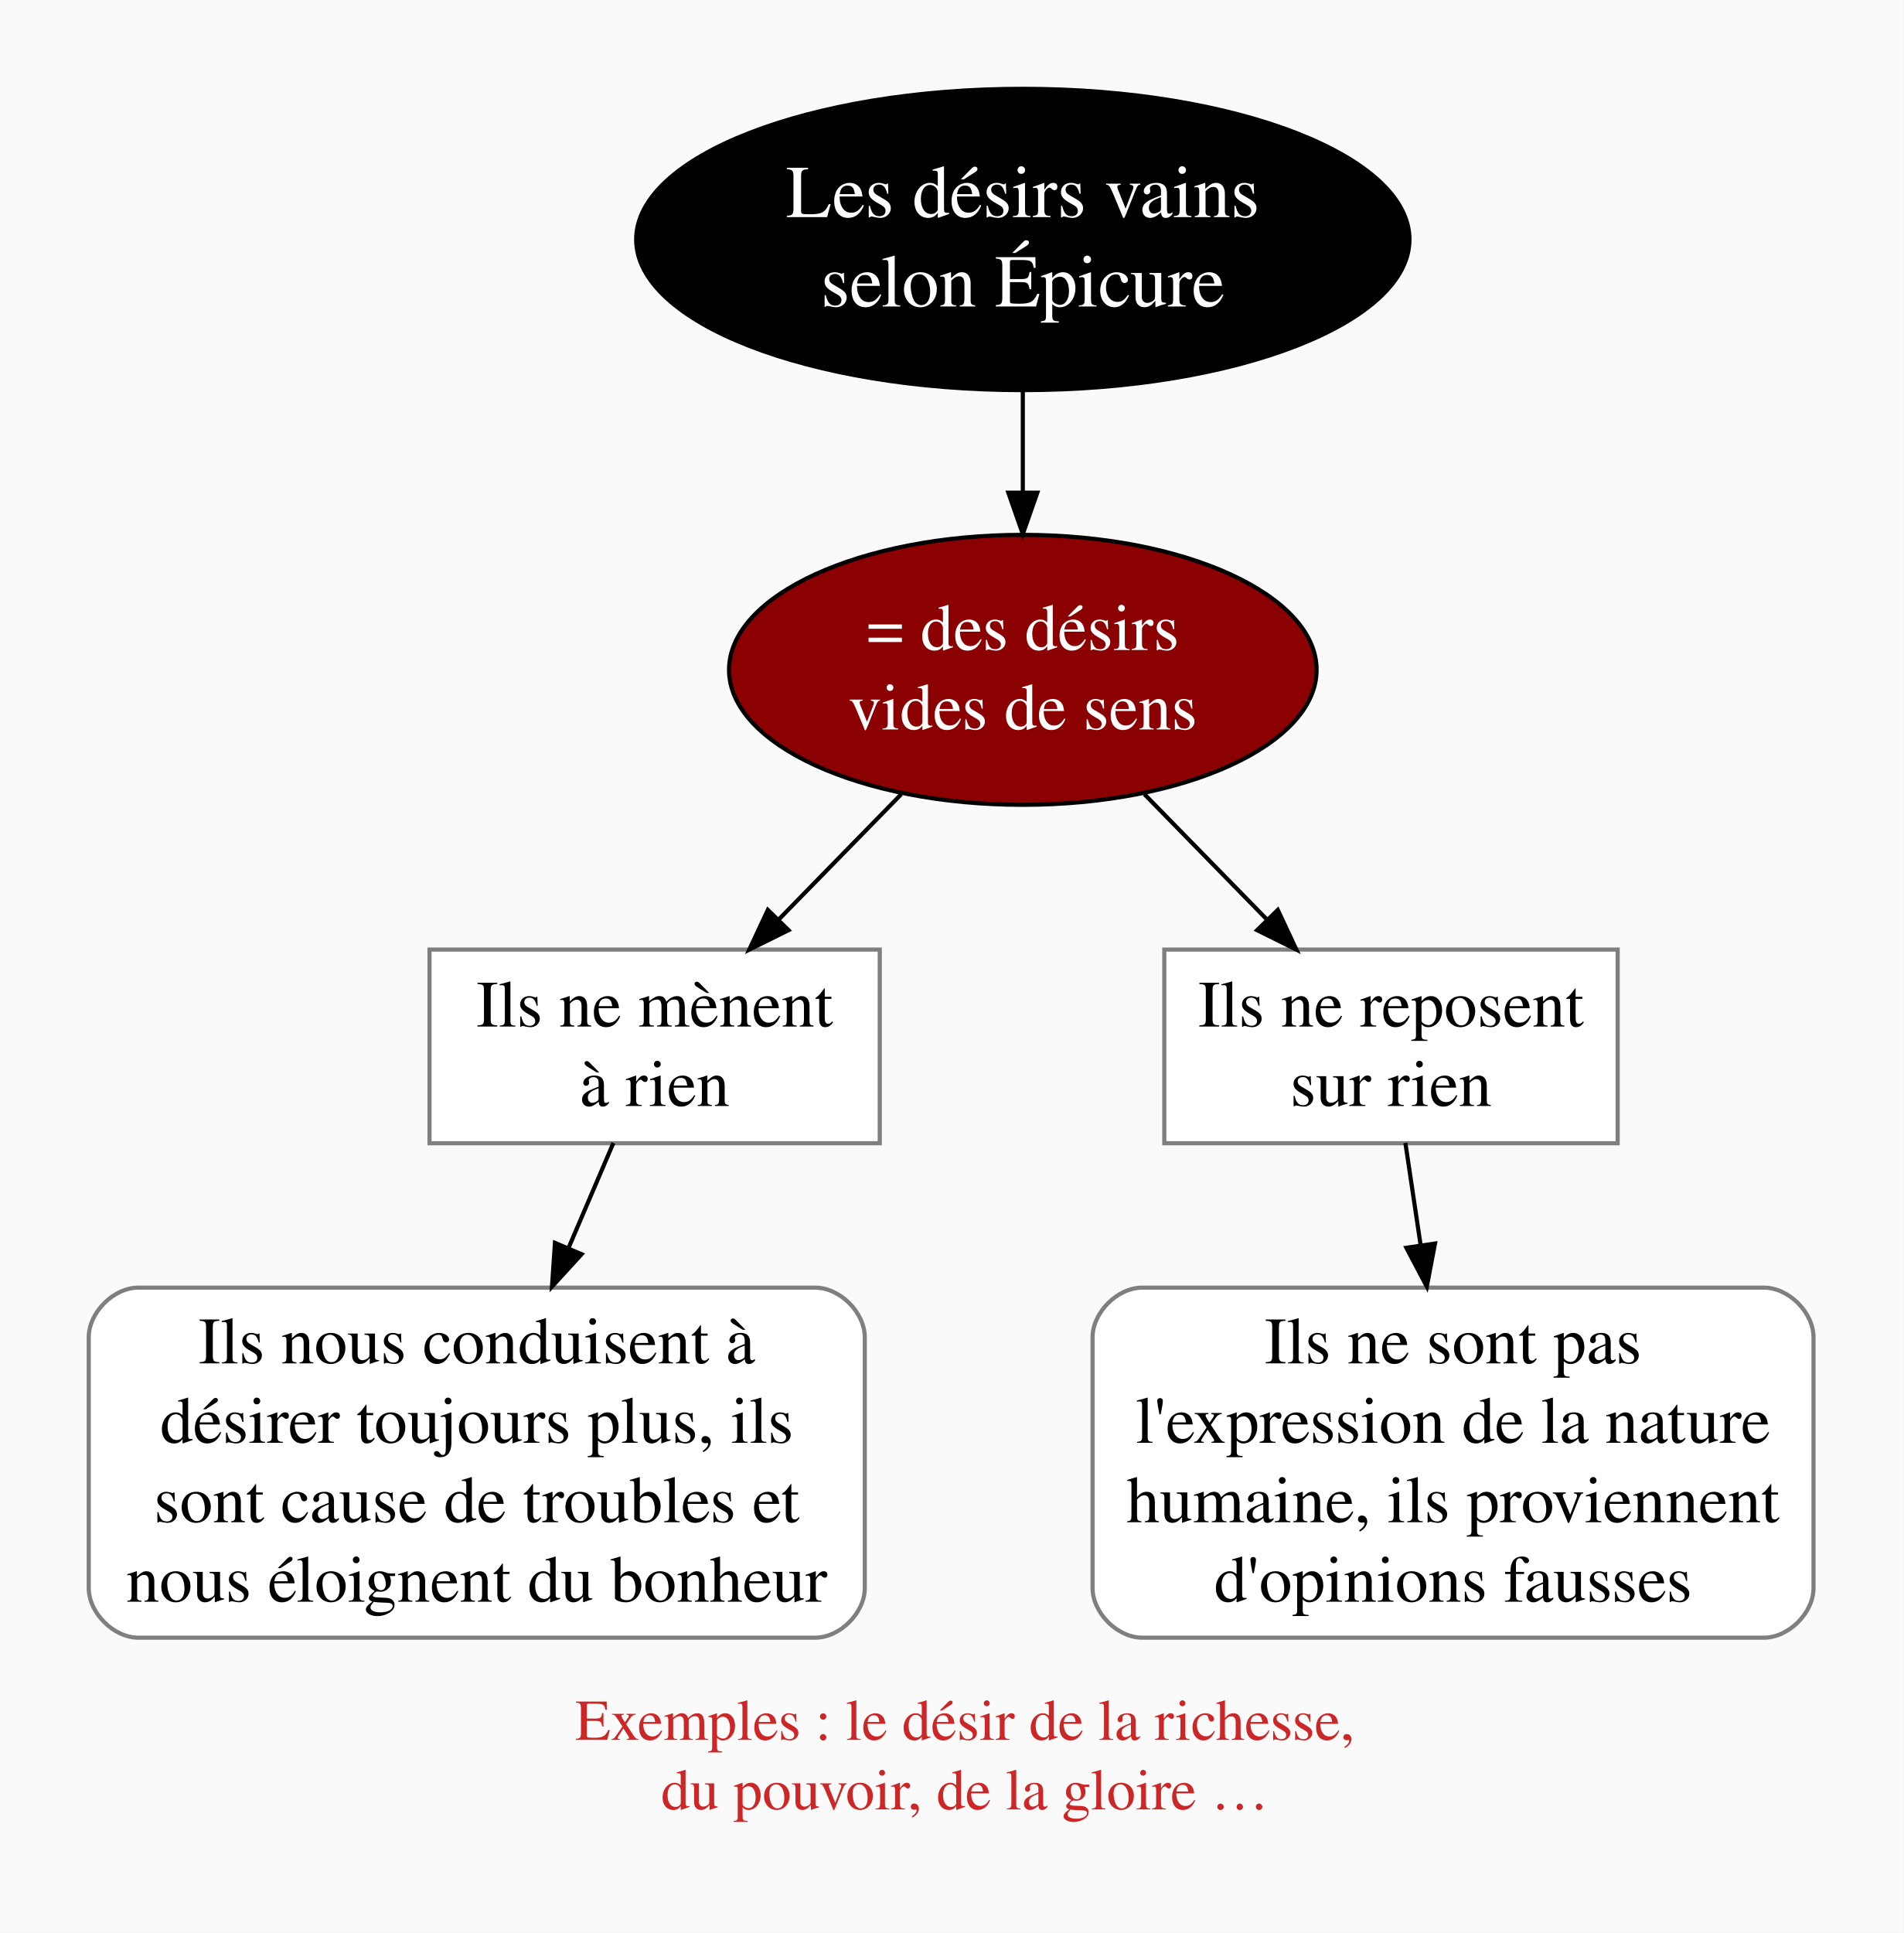
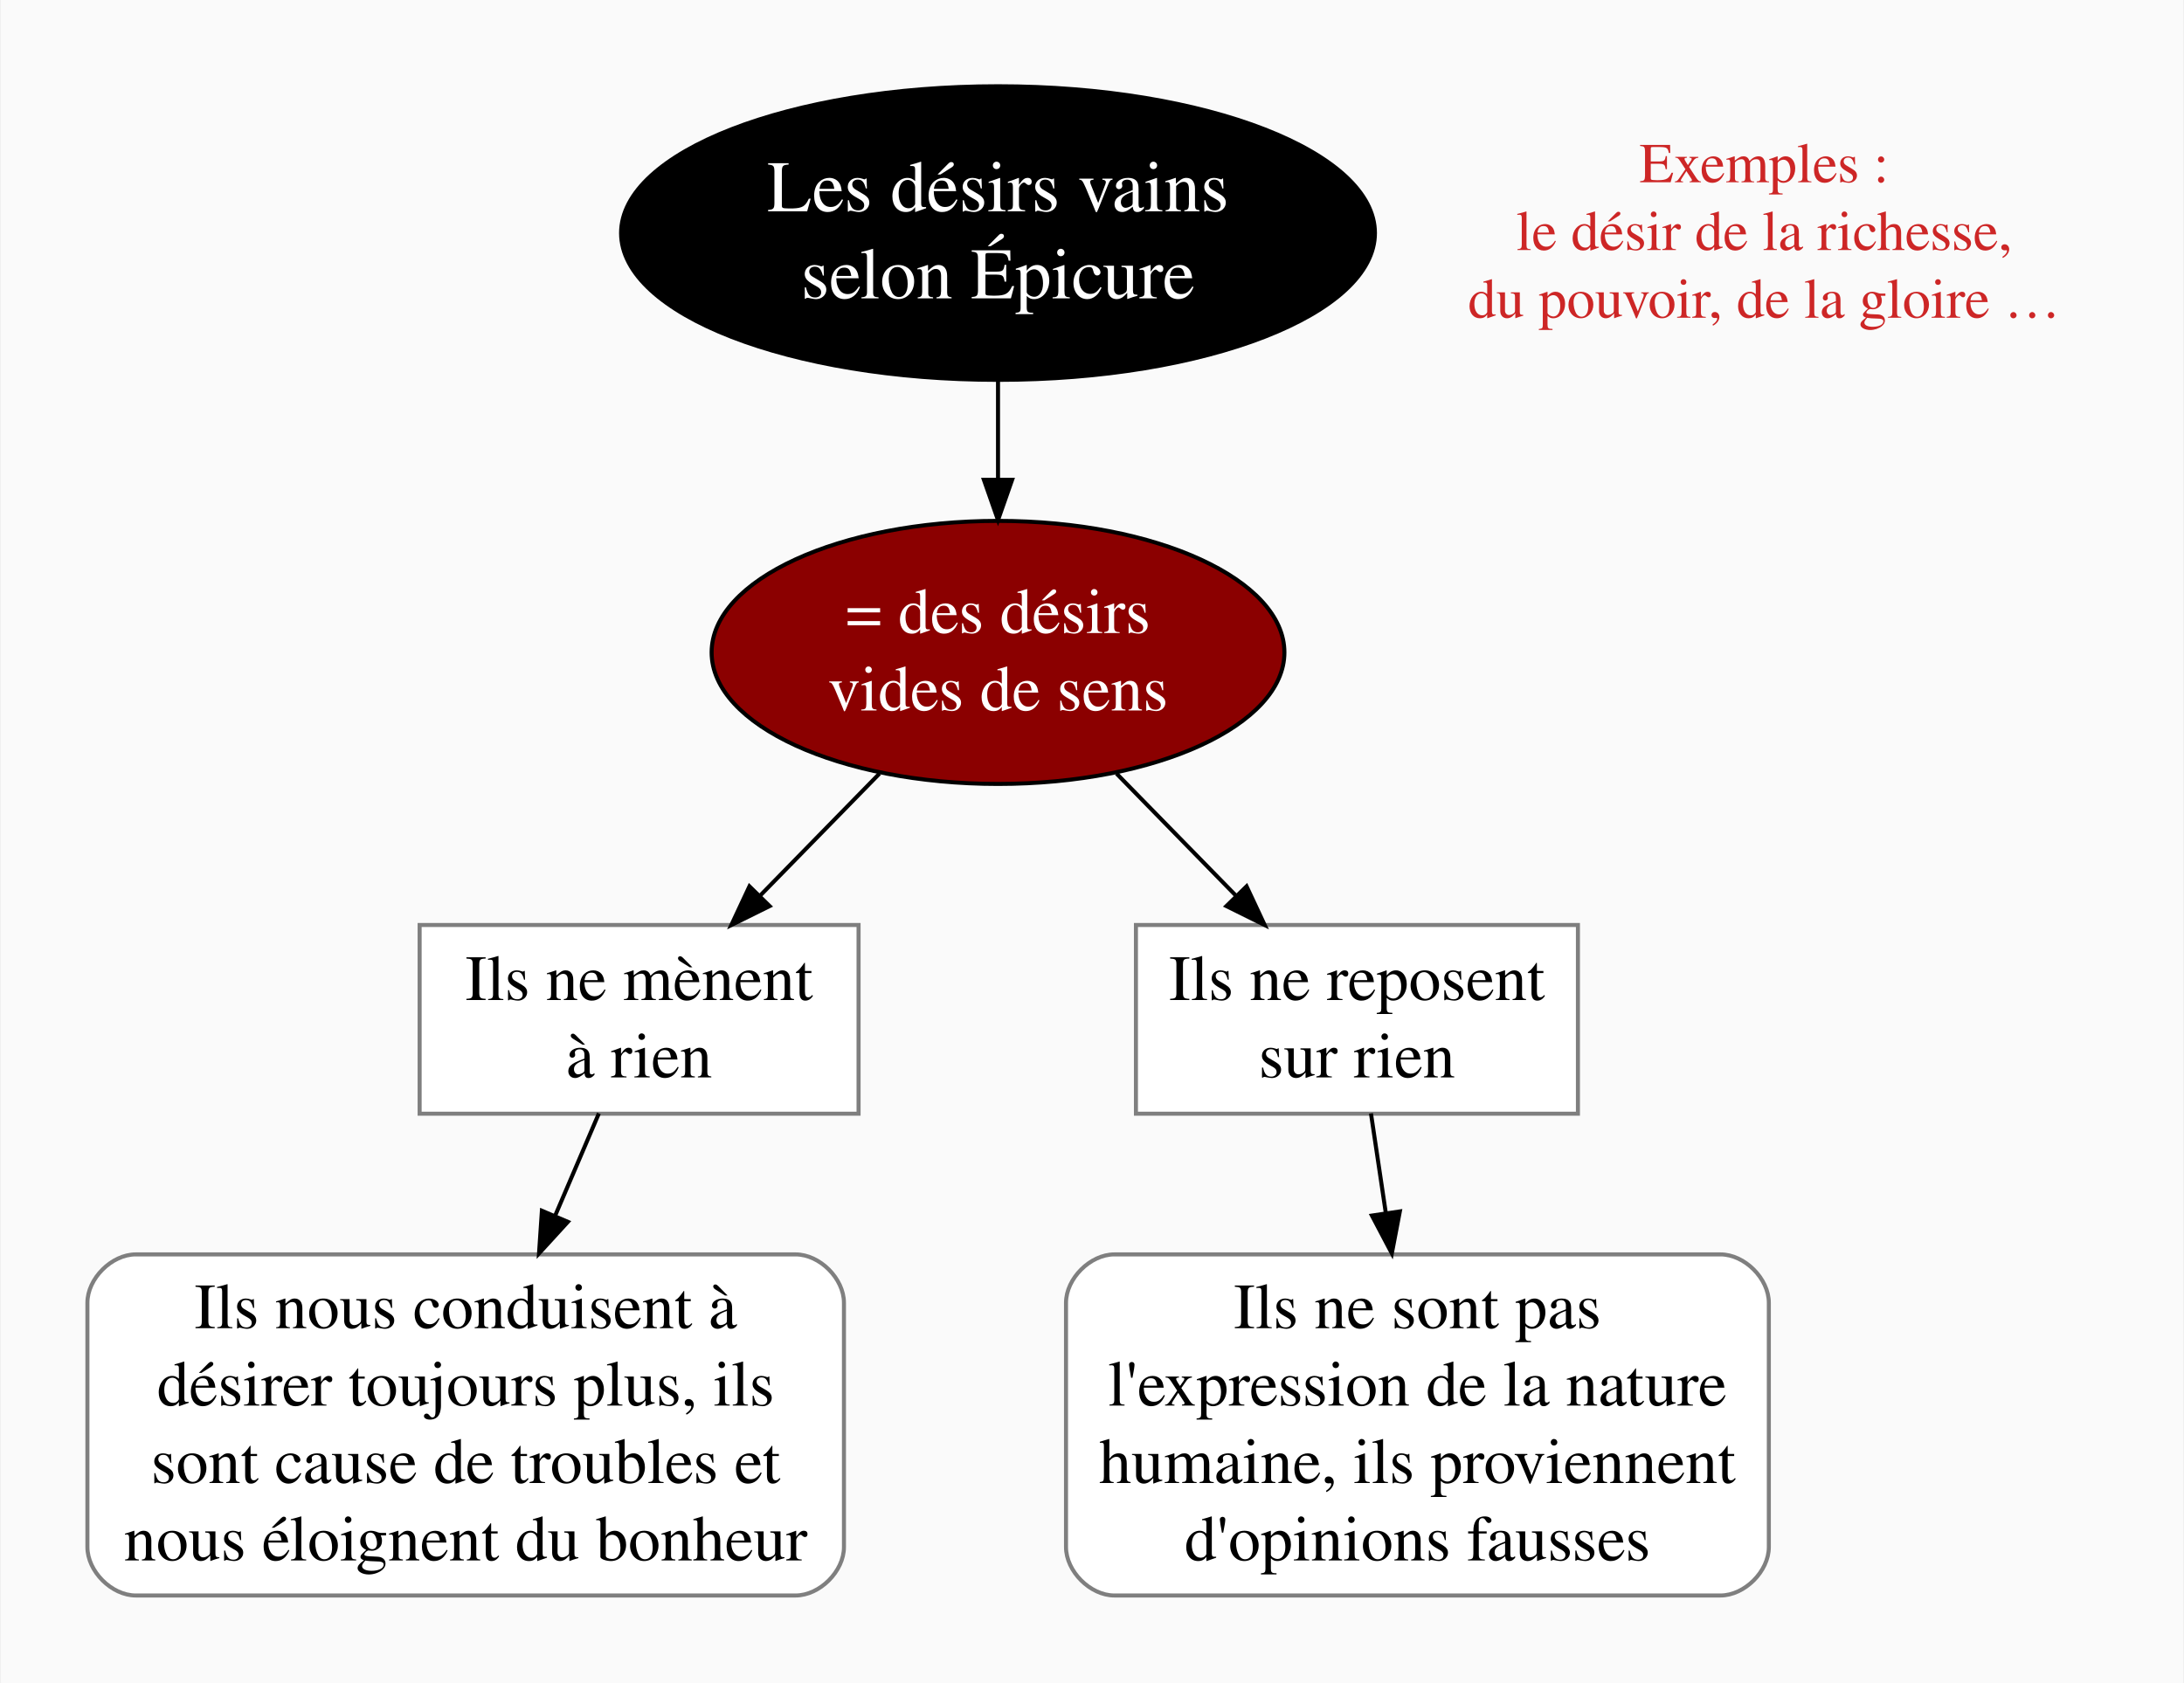
- <svg xmlns="http://www.w3.org/2000/svg" width="460pt" height="467pt" viewBox="0.00 0.00 460.17 467.03">
-   <g id="graph0" class="graph" transform="scale(1 1) rotate(0) translate(21.6 445.4272)">
-     <polygon fill="#fafafa" stroke="transparent" points="-21.6,21.6 -21.6,-445.427 438.567,-445.427 438.567,21.6 -21.6,21.6" />
+ <svg xmlns="http://www.w3.org/2000/svg" width="541pt" height="417pt" viewBox="0.00 0.00 541.11 417.43">
+   <g id="graph0" class="graph" transform="scale(1 1) rotate(0) translate(21.6 395.8272)">
+     <polygon fill="#fafafa" stroke="transparent" points="-21.6,21.6 -21.6,-395.827 519.513,-395.827 519.513,21.6 -21.6,21.6" />
    <g id="node1" class="node">
-       <ellipse fill="#000000" stroke="#000000" cx="225.649" cy="-387.623" rx="93.465" ry="36.409" />
-       <text text-anchor="middle" x="225.649" y="-393.023" font-family="Times,serif" font-size="18.00" fill="#ffffff">Les désirs vains</text>
-       <text text-anchor="middle" x="225.649" y="-371.423" font-family="Times,serif" font-size="18.00" fill="#ffffff">selon Épicure</text>
+       <ellipse fill="#000000" stroke="#000000" cx="225.649" cy="-338.023" rx="93.465" ry="36.409" />
+       <text text-anchor="middle" x="225.649" y="-343.423" font-family="Times,serif" font-size="18.00" fill="#ffffff">Les désirs vains</text>
+       <text text-anchor="middle" x="225.649" y="-321.823" font-family="Times,serif" font-size="18.00" fill="#ffffff">selon Épicure</text>
    </g>
    <g id="node2" class="node">
-       <ellipse fill="#8b0000" stroke="#000000" cx="225.649" cy="-283.61" rx="71.016" ry="32.621" />
-       <text text-anchor="middle" x="225.649" y="-288.41" font-family="Times,serif" font-size="16.00" fill="#ffffff">= des désirs</text>
-       <text text-anchor="middle" x="225.649" y="-269.21" font-family="Times,serif" font-size="16.00" fill="#ffffff">vides de sens</text>
+       <ellipse fill="#8b0000" stroke="#000000" cx="225.649" cy="-234.01" rx="71.016" ry="32.621" />
+       <text text-anchor="middle" x="225.649" y="-238.81" font-family="Times,serif" font-size="16.00" fill="#ffffff">= des désirs</text>
+       <text text-anchor="middle" x="225.649" y="-219.61" font-family="Times,serif" font-size="16.00" fill="#ffffff">vides de sens</text>
    </g>
    <g id="edge1" class="edge">
-       <path fill="none" stroke="#000000" d="M225.649,-351.4C225.649,-343.428 225.649,-334.859 225.649,-326.485" />
-       <polygon fill="#000000" stroke="#000000" points="229.149,-326.42 225.649,-316.42 222.149,-326.42 229.149,-326.42" />
+       <path fill="none" stroke="#000000" d="M225.649,-301.8C225.649,-293.828 225.649,-285.259 225.649,-276.885" />
+       <polygon fill="#000000" stroke="#000000" points="229.149,-276.82 225.649,-266.82 222.149,-276.82 229.149,-276.82" />
+     </g>
+     <g id="node7" class="node">
+       <path fill="#fafafa" stroke="transparent" d="M485.677,-367.425C485.677,-367.425 345.621,-367.425 345.621,-367.425 339.621,-367.425 333.621,-361.425 333.621,-355.425 333.621,-355.425 333.621,-320.622 333.621,-320.622 333.621,-314.622 339.621,-308.622 345.621,-308.622 345.621,-308.622 485.677,-308.622 485.677,-308.622 491.677,-308.622 497.677,-314.622 497.677,-320.622 497.677,-320.622 497.677,-355.425 497.677,-355.425 497.677,-361.425 491.677,-367.425 485.677,-367.425" />
+       <text text-anchor="middle" x="415.649" y="-350.623" font-family="Times,serif" font-size="14.00" fill="#cd2626">Exemples :</text>
+       <text text-anchor="middle" x="415.649" y="-333.823" font-family="Times,serif" font-size="14.00" fill="#cd2626">le désir de la richesse,</text>
+       <text text-anchor="middle" x="415.649" y="-317.023" font-family="Times,serif" font-size="14.00" fill="#cd2626">du pouvoir, de la gloire …</text>
    </g>
    <g id="node3" class="node">
-       <polygon fill="#ffffff" stroke="#7f7f7f" points="191.069,-216.002 82.229,-216.002 82.229,-169.198 191.069,-169.198 191.069,-216.002" />
-       <text text-anchor="middle" x="136.649" y="-197.4" font-family="Times,serif" font-size="16.00" fill="#000000">Ils ne mènent</text>
-       <text text-anchor="middle" x="136.649" y="-178.2" font-family="Times,serif" font-size="16.00" fill="#000000">à rien</text>
+       <polygon fill="#ffffff" stroke="#7f7f7f" points="191.069,-166.402 82.229,-166.402 82.229,-119.598 191.069,-119.598 191.069,-166.402" />
+       <text text-anchor="middle" x="136.649" y="-147.8" font-family="Times,serif" font-size="16.00" fill="#000000">Ils ne mènent</text>
+       <text text-anchor="middle" x="136.649" y="-128.6" font-family="Times,serif" font-size="16.00" fill="#000000">à rien</text>
    </g>
    <g id="edge2" class="edge">
-       <path fill="none" stroke="#000000" d="M196.26,-253.558C186.738,-243.821 176.169,-233.012 166.606,-223.233" />
-       <polygon fill="#000000" stroke="#000000" points="169.017,-220.694 159.523,-215.991 164.013,-225.588 169.017,-220.694" />
+       <path fill="none" stroke="#000000" d="M196.26,-203.958C186.738,-194.22 176.169,-183.412 166.606,-173.633" />
+       <polygon fill="#000000" stroke="#000000" points="169.017,-171.094 159.523,-166.391 164.013,-175.988 169.017,-171.094" />
    </g>
    <g id="node4" class="node">
-       <polygon fill="#ffffff" stroke="#7f7f7f" points="369.447,-216.002 259.851,-216.002 259.851,-169.198 369.447,-169.198 369.447,-216.002" />
-       <text text-anchor="middle" x="314.649" y="-197.4" font-family="Times,serif" font-size="16.00" fill="#000000">Ils ne reposent</text>
-       <text text-anchor="middle" x="314.649" y="-178.2" font-family="Times,serif" font-size="16.00" fill="#000000">sur rien</text>
+       <polygon fill="#ffffff" stroke="#7f7f7f" points="369.447,-166.402 259.851,-166.402 259.851,-119.598 369.447,-119.598 369.447,-166.402" />
+       <text text-anchor="middle" x="314.649" y="-147.8" font-family="Times,serif" font-size="16.00" fill="#000000">Ils ne reposent</text>
+       <text text-anchor="middle" x="314.649" y="-128.6" font-family="Times,serif" font-size="16.00" fill="#000000">sur rien</text>
    </g>
    <g id="edge3" class="edge">
-       <path fill="none" stroke="#000000" d="M255.037,-253.558C264.559,-243.821 275.129,-233.012 284.692,-223.233" />
-       <polygon fill="#000000" stroke="#000000" points="287.285,-225.588 291.774,-215.991 282.28,-220.694 287.285,-225.588" />
+       <path fill="none" stroke="#000000" d="M255.037,-203.958C264.559,-194.22 275.129,-183.412 284.692,-173.633" />
+       <polygon fill="#000000" stroke="#000000" points="287.285,-175.988 291.774,-166.391 282.28,-171.094 287.285,-175.988" />
    </g>
    <g id="node5" class="node">
-       <path fill="#ffffff" stroke="#7f7f7f" d="M175.447,-134.3C175.447,-134.3 11.851,-134.3 11.851,-134.3 5.851,-134.3 -.149,-128.3 -.149,-122.3 -.149,-122.3 -.149,-61.7 -.149,-61.7 -.149,-55.7 5.851,-49.7 11.851,-49.7 11.851,-49.7 175.447,-49.7 175.447,-49.7 181.447,-49.7 187.447,-55.7 187.447,-61.7 187.447,-61.7 187.447,-122.3 187.447,-122.3 187.447,-128.3 181.447,-134.3 175.447,-134.3" />
-       <text text-anchor="middle" x="93.649" y="-116" font-family="Times,serif" font-size="16.00" fill="#000000">Ils nous conduisent à</text>
-       <text text-anchor="middle" x="93.649" y="-96.8" font-family="Times,serif" font-size="16.00" fill="#000000">désirer toujours plus, ils</text>
-       <text text-anchor="middle" x="93.649" y="-77.6" font-family="Times,serif" font-size="16.00" fill="#000000">sont cause de troubles et</text>
-       <text text-anchor="middle" x="93.649" y="-58.4" font-family="Times,serif" font-size="16.00" fill="#000000">nous éloignent du bonheur</text>
+       <path fill="#ffffff" stroke="#7f7f7f" d="M175.447,-84.7C175.447,-84.7 11.851,-84.7 11.851,-84.7 5.851,-84.7 -.149,-78.7 -.149,-72.7 -.149,-72.7 -.149,-12.1 -.149,-12.1 -.149,-6.1 5.851,-.1 11.851,-.1 11.851,-.1 175.447,-.1 175.447,-.1 181.447,-.1 187.447,-6.1 187.447,-12.1 187.447,-12.1 187.447,-72.7 187.447,-72.7 187.447,-78.7 181.447,-84.7 175.447,-84.7" />
+       <text text-anchor="middle" x="93.649" y="-66.4" font-family="Times,serif" font-size="16.00" fill="#000000">Ils nous conduisent à</text>
+       <text text-anchor="middle" x="93.649" y="-47.2" font-family="Times,serif" font-size="16.00" fill="#000000">désirer toujours plus, ils</text>
+       <text text-anchor="middle" x="93.649" y="-28" font-family="Times,serif" font-size="16.00" fill="#000000">sont cause de troubles et</text>
+       <text text-anchor="middle" x="93.649" y="-8.8" font-family="Times,serif" font-size="16.00" fill="#000000">nous éloignent du bonheur</text>
    </g>
    <g id="edge5" class="edge">
-       <path fill="none" stroke="#000000" d="M126.676,-169.268C123.398,-161.599 119.613,-152.744 115.801,-143.825" />
-       <polygon fill="#000000" stroke="#000000" points="118.987,-142.374 111.838,-134.554 112.55,-145.125 118.987,-142.374" />
+       <path fill="none" stroke="#000000" d="M126.676,-119.668C123.398,-111.999 119.613,-103.144 115.801,-94.225" />
+       <polygon fill="#000000" stroke="#000000" points="118.987,-92.774 111.838,-84.954 112.55,-95.525 118.987,-92.774" />
    </g>
    <g id="node6" class="node">
-       <path fill="#ffffff" stroke="#7f7f7f" d="M404.786,-134.3C404.786,-134.3 254.512,-134.3 254.512,-134.3 248.512,-134.3 242.512,-128.3 242.512,-122.3 242.512,-122.3 242.512,-61.7 242.512,-61.7 242.512,-55.7 248.512,-49.7 254.512,-49.7 254.512,-49.7 404.786,-49.7 404.786,-49.7 410.786,-49.7 416.786,-55.7 416.786,-61.7 416.786,-61.7 416.786,-122.3 416.786,-122.3 416.786,-128.3 410.786,-134.3 404.786,-134.3" />
-       <text text-anchor="middle" x="329.649" y="-116" font-family="Times,serif" font-size="16.00" fill="#000000">Ils ne sont pas</text>
-       <text text-anchor="middle" x="329.649" y="-96.8" font-family="Times,serif" font-size="16.00" fill="#000000">l'expression de la nature</text>
-       <text text-anchor="middle" x="329.649" y="-77.6" font-family="Times,serif" font-size="16.00" fill="#000000">humaine, ils proviennent</text>
-       <text text-anchor="middle" x="329.649" y="-58.4" font-family="Times,serif" font-size="16.00" fill="#000000">d'opinions fausses</text>
+       <path fill="#ffffff" stroke="#7f7f7f" d="M404.786,-84.7C404.786,-84.7 254.512,-84.7 254.512,-84.7 248.512,-84.7 242.512,-78.7 242.512,-72.7 242.512,-72.7 242.512,-12.1 242.512,-12.1 242.512,-6.1 248.512,-.1 254.512,-.1 254.512,-.1 404.786,-.1 404.786,-.1 410.786,-.1 416.786,-6.1 416.786,-12.1 416.786,-12.1 416.786,-72.7 416.786,-72.7 416.786,-78.7 410.786,-84.7 404.786,-84.7" />
+       <text text-anchor="middle" x="329.649" y="-66.4" font-family="Times,serif" font-size="16.00" fill="#000000">Ils ne sont pas</text>
+       <text text-anchor="middle" x="329.649" y="-47.2" font-family="Times,serif" font-size="16.00" fill="#000000">l'expression de la nature</text>
+       <text text-anchor="middle" x="329.649" y="-28" font-family="Times,serif" font-size="16.00" fill="#000000">humaine, ils proviennent</text>
+       <text text-anchor="middle" x="329.649" y="-8.8" font-family="Times,serif" font-size="16.00" fill="#000000">d'opinions fausses</text>
    </g>
    <g id="edge6" class="edge">
-       <path fill="none" stroke="#000000" d="M318.128,-169.268C319.235,-161.841 320.508,-153.302 321.796,-144.67" />
-       <polygon fill="#000000" stroke="#000000" points="325.291,-144.961 323.304,-134.554 318.367,-143.929 325.291,-144.961" />
-     </g>
-     <g id="node7" class="node">
-       <path fill="#fafafa" stroke="transparent" d="M302.931,-41.402C302.931,-41.402 120.366,-41.402 120.366,-41.402 114.366,-41.402 108.366,-35.402 108.366,-29.402 108.366,-29.402 108.366,-12.198 108.366,-12.198 108.366,-6.198 114.366,-.198 120.366,-.198 120.366,-.198 302.931,-.198 302.931,-.198 308.931,-.198 314.931,-6.198 314.931,-12.198 314.931,-12.198 314.931,-29.402 314.931,-29.402 314.931,-35.402 308.931,-41.402 302.931,-41.402" />
-       <text text-anchor="middle" x="211.649" y="-25" font-family="Times,serif" font-size="14.00" fill="#cd2626">Exemples : le désir de la richesse,</text>
-       <text text-anchor="middle" x="211.649" y="-8.2" font-family="Times,serif" font-size="14.00" fill="#cd2626">du pouvoir, de la gloire …</text>
+       <path fill="none" stroke="#000000" d="M318.128,-119.668C319.235,-112.242 320.508,-103.702 321.796,-95.07" />
+       <polygon fill="#000000" stroke="#000000" points="325.291,-95.361 323.304,-84.954 318.367,-94.329 325.291,-95.361" />
    </g>
  </g>
</svg>
